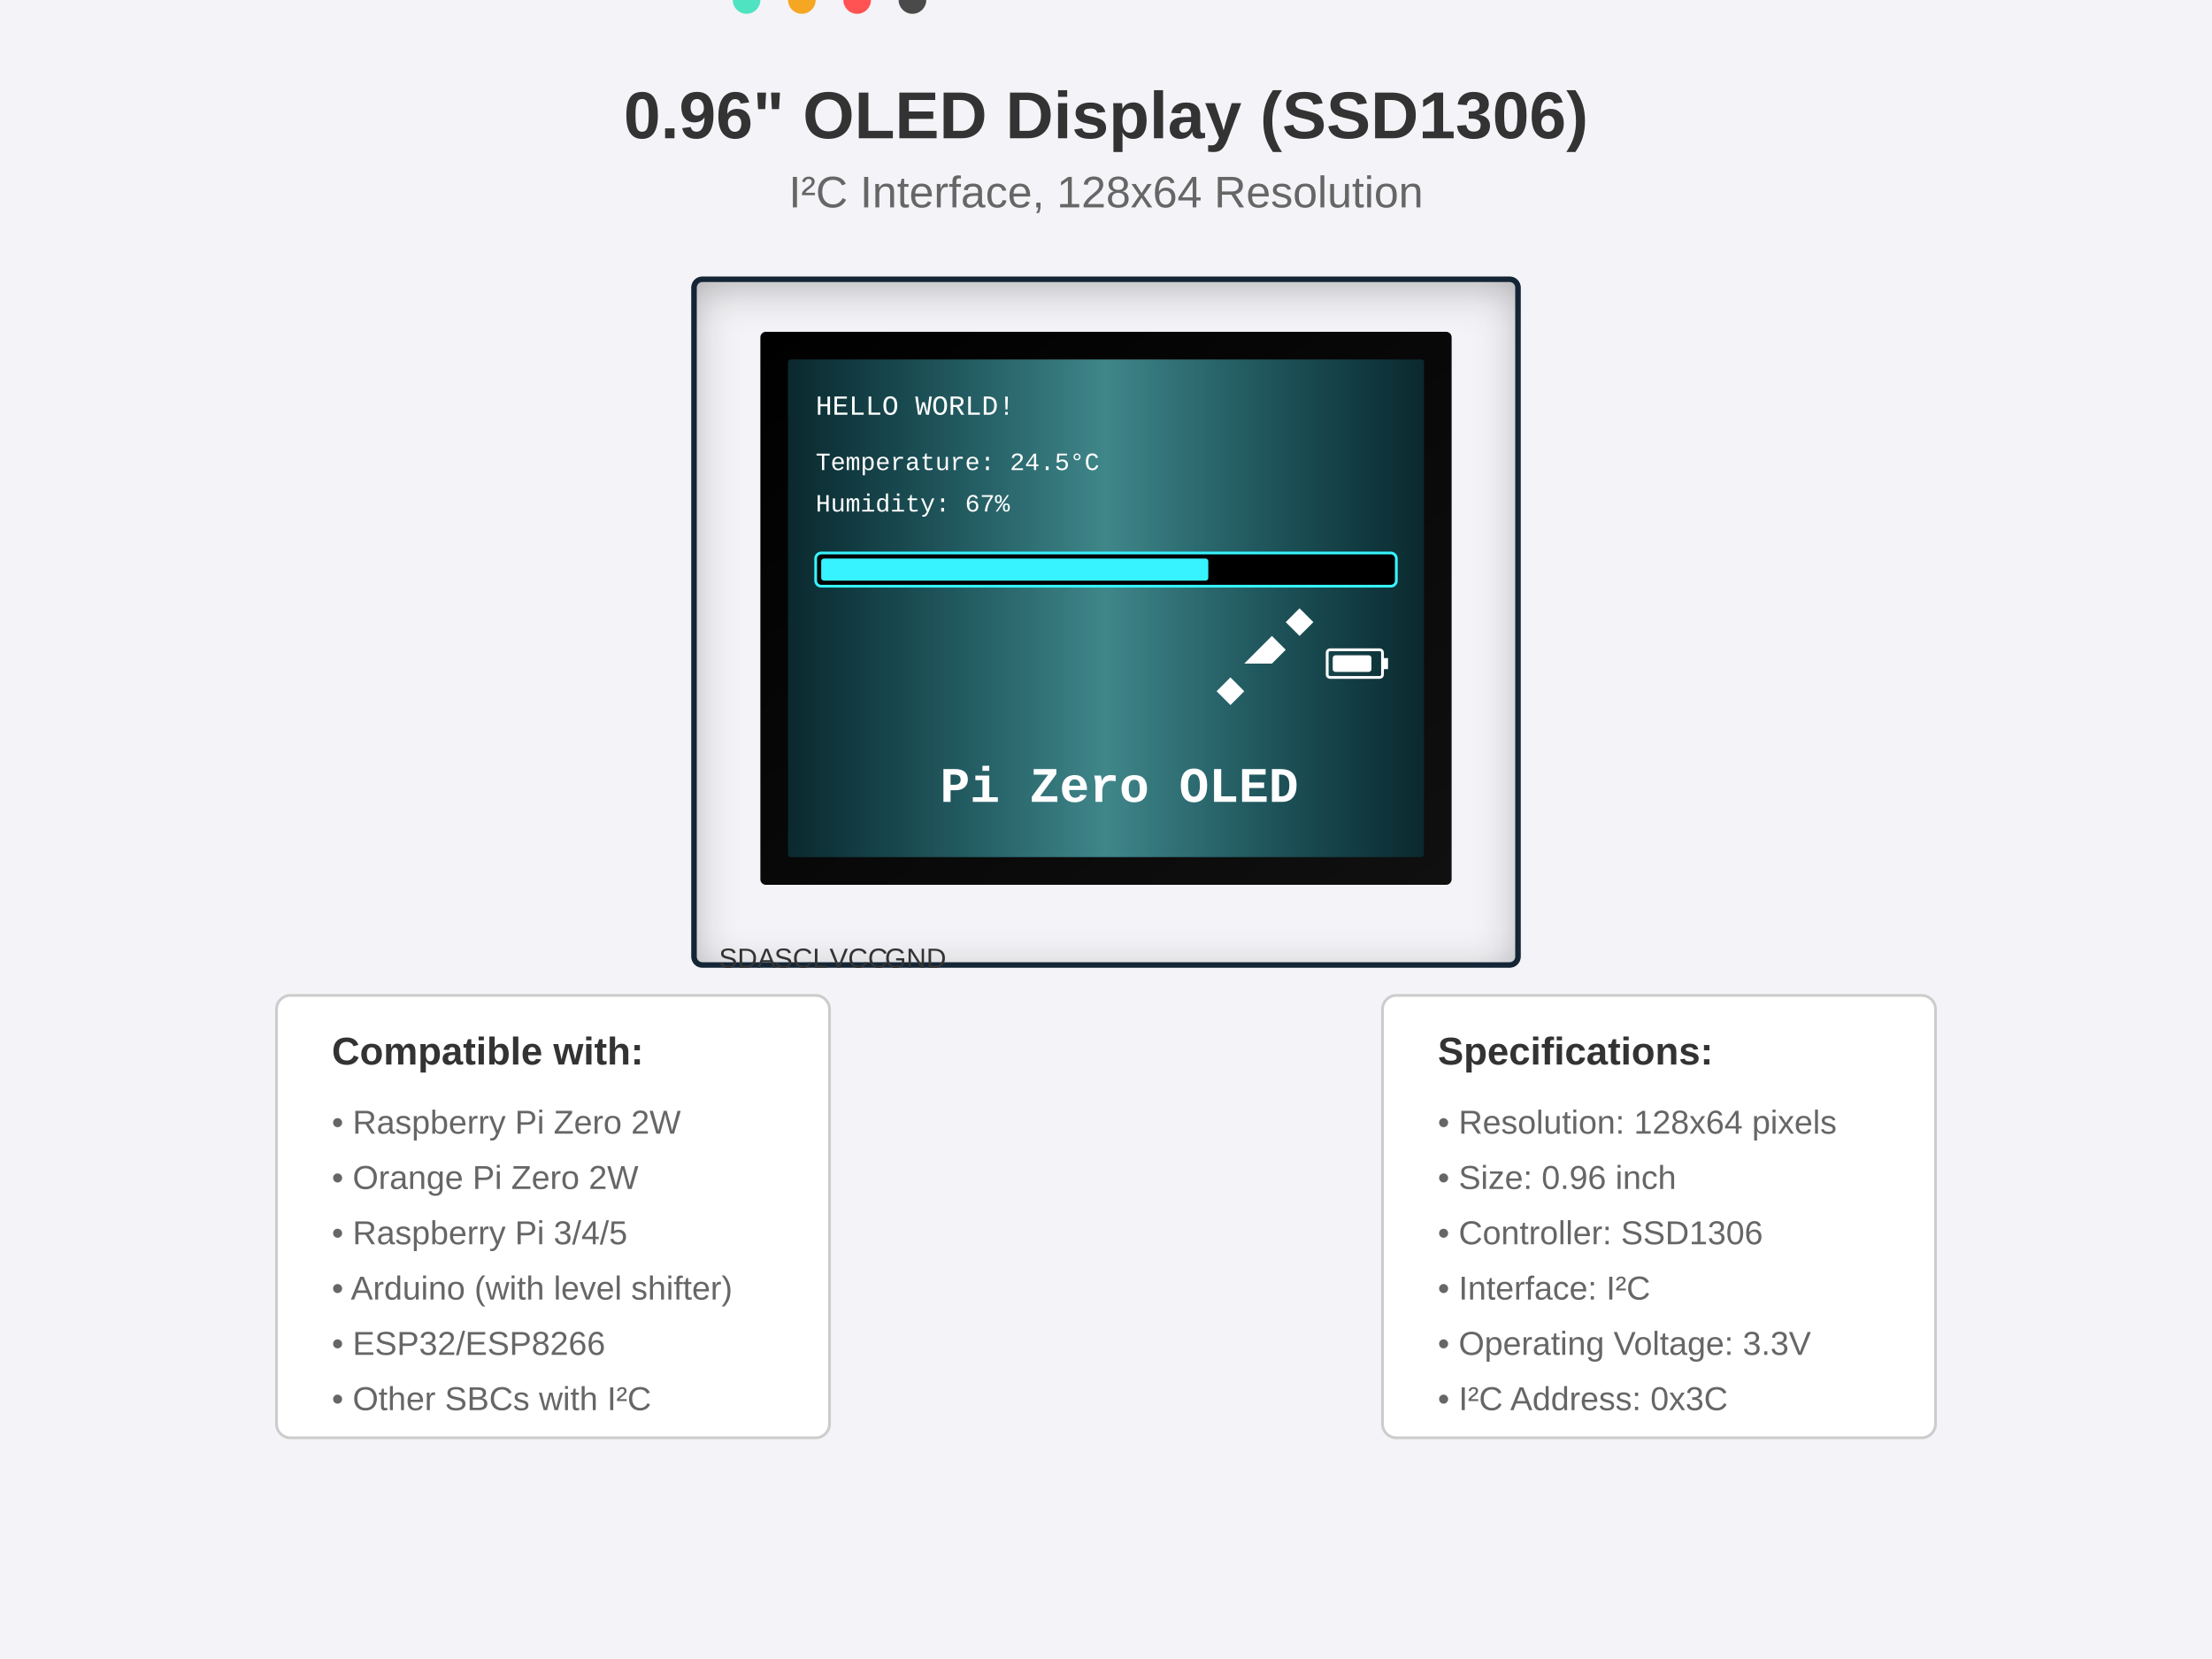
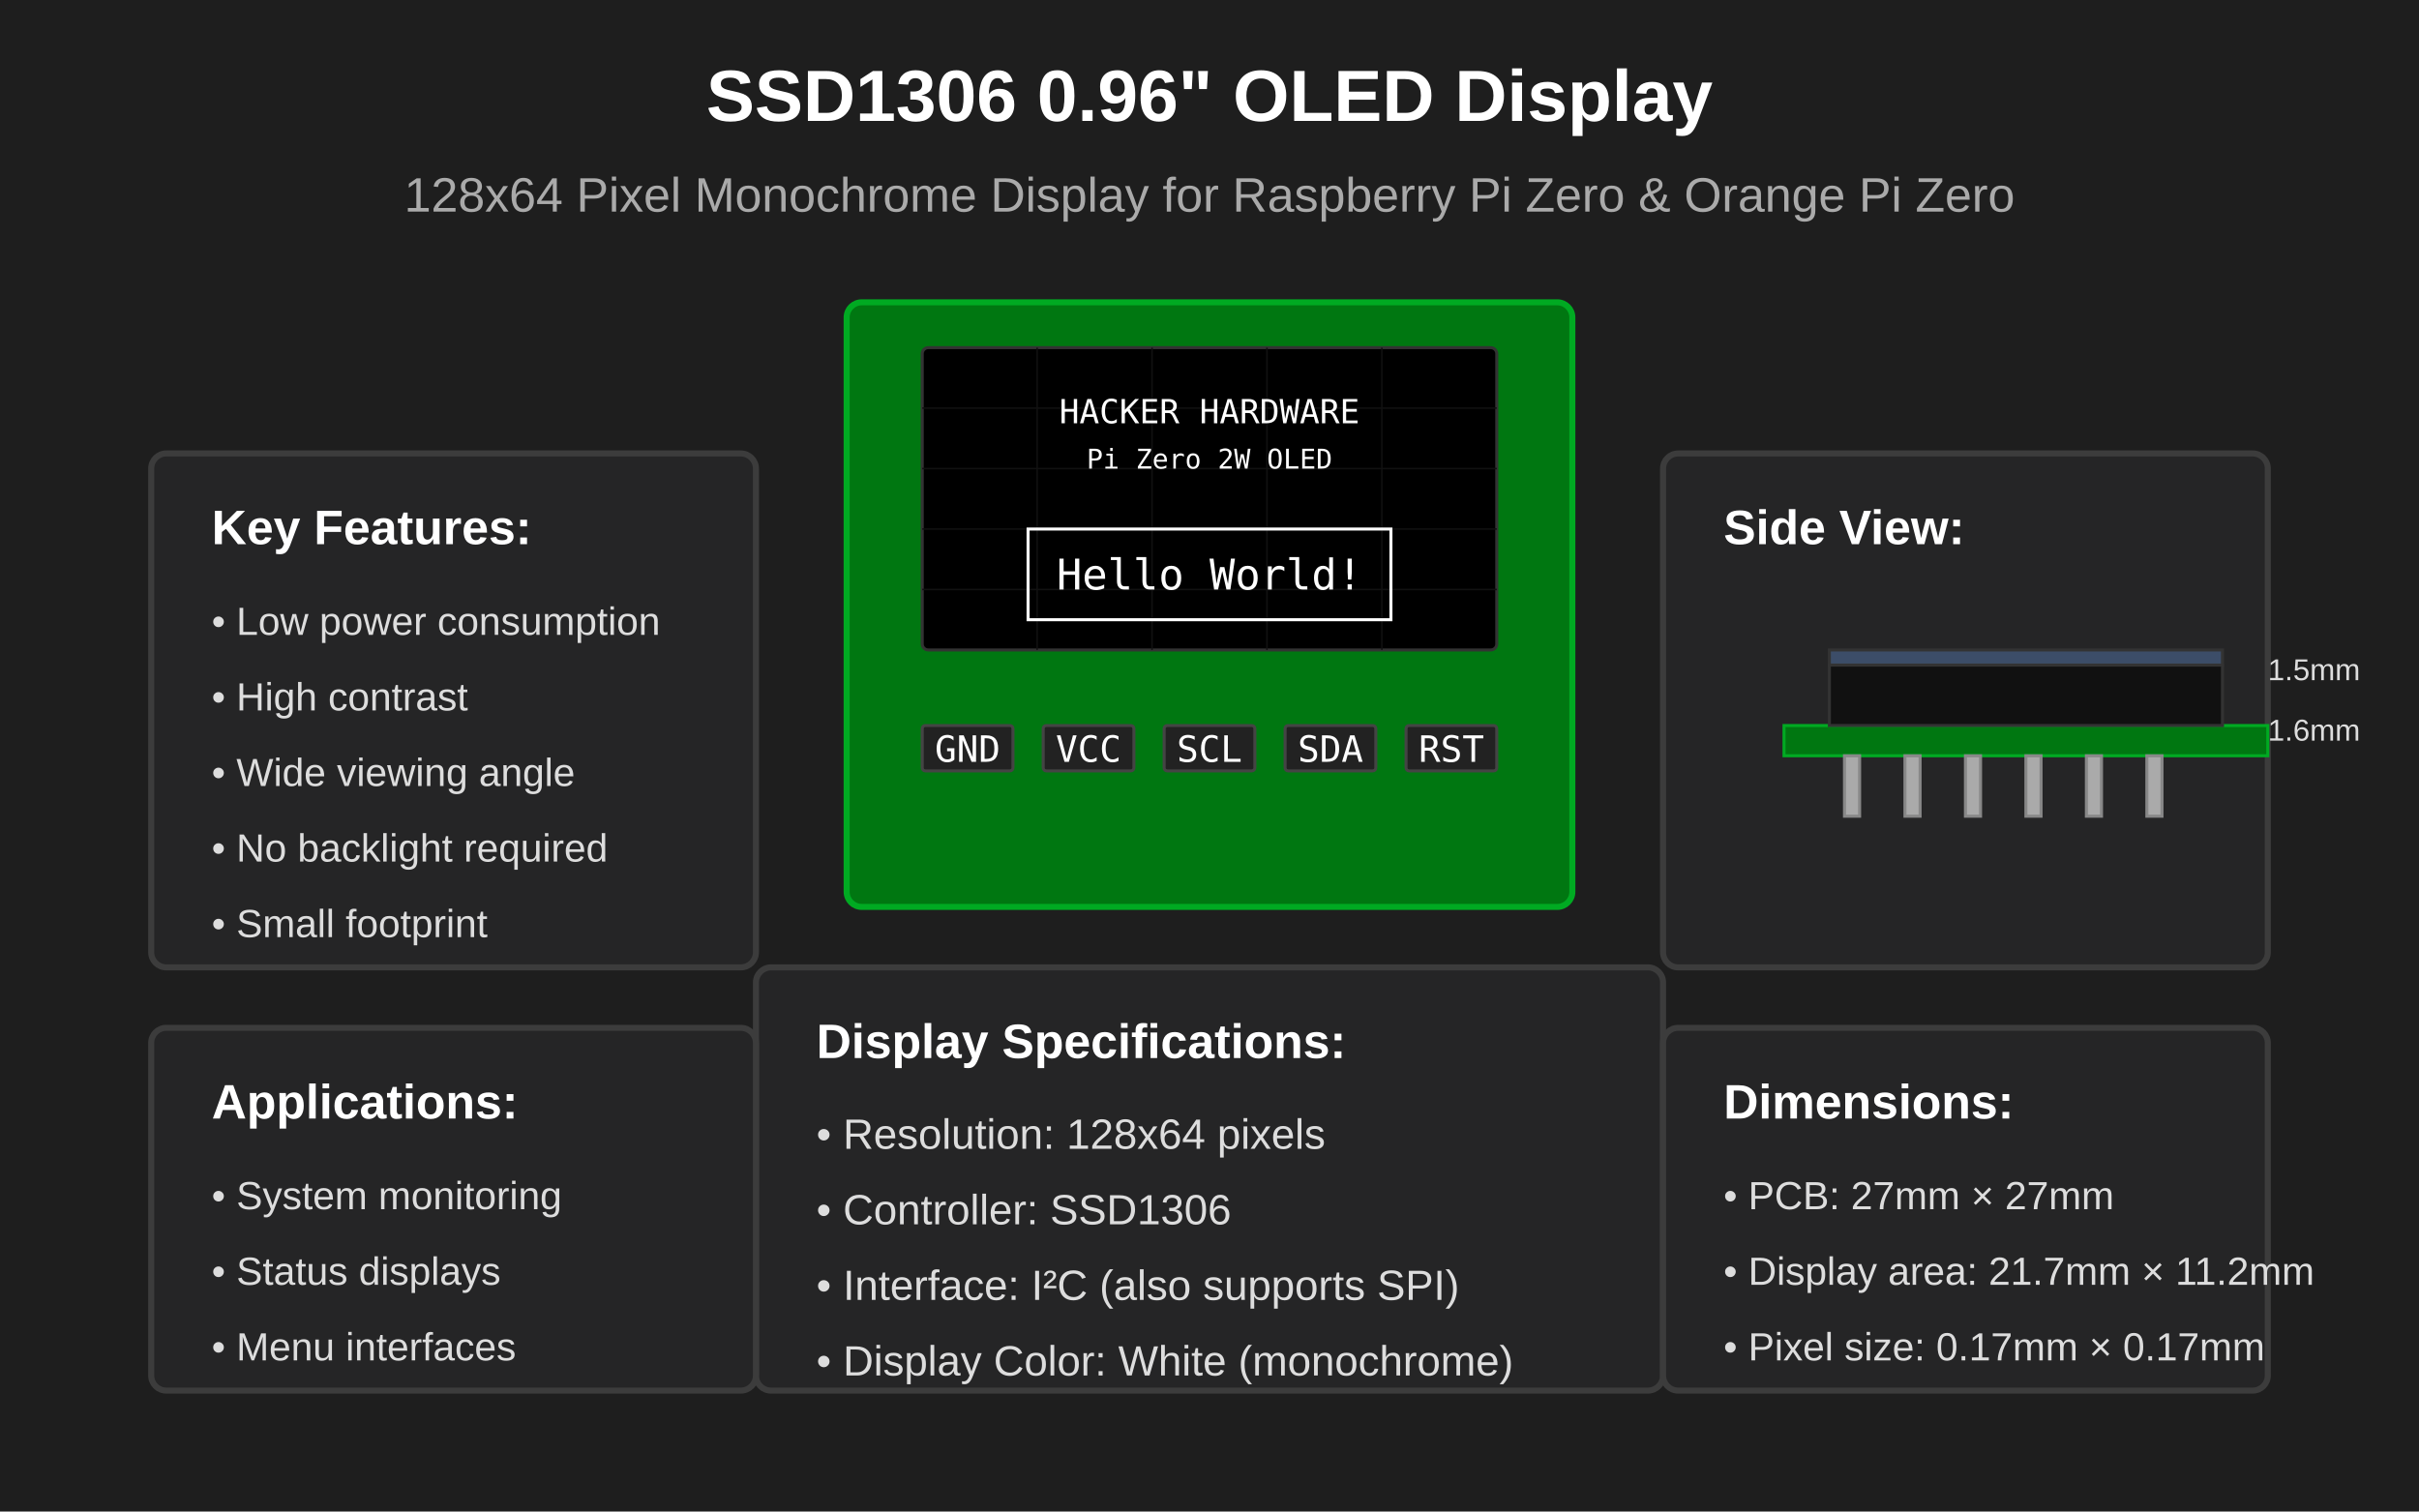
- <svg xmlns="http://www.w3.org/2000/svg" width="800px" height="600px" viewBox="0 0 800 600" version="1.1">
-   <defs>
-     <linearGradient x1="0%" y1="0%" x2="100%" y2="100%" id="displayGradient">
-       <stop stop-color="#000000" offset="0%" />
-       <stop stop-color="#101010" offset="100%" />
-     </linearGradient>
-     <filter x="-8%" y="-8%" width="116%" height="116%" filterUnits="objectBoundingBox" id="displayShadow">
-       <feGaussianBlur stdDeviation="8" in="SourceAlpha" result="shadowBlurInner1" />
-       <feOffset dx="0" dy="3" in="shadowBlurInner1" result="shadowOffsetInner1" />
-       <feComposite in="shadowOffsetInner1" in2="SourceAlpha" operator="arithmetic" k2="-1" k3="1" result="shadowInnerInner1" />
-       <feColorMatrix values="0 0 0 0 0   0 0 0 0 0   0 0 0 0 0  0 0 0 0.3 0" type="matrix" in="shadowInnerInner1" />
-     </filter>
-     <linearGradient x1="0%" y1="0%" x2="100%" y2="0%" id="screenGlowGradient">
-       <stop stop-color="#39e3ff" stop-opacity="0.2" offset="0%" />
-       <stop stop-color="#76f9ff" stop-opacity="0.6" offset="50%" />
-       <stop stop-color="#39e3ff" stop-opacity="0.2" offset="100%" />
-     </linearGradient>
-   </defs>
-   <g id="OLED-Display" stroke="none" stroke-width="1" fill="none" fill-rule="evenodd">
-     <rect fill="#f4f4f8" x="0" y="0" width="800" height="600" />
-     <rect id="display-base" fill="#192430" x="250" y="100" width="300" height="250" rx="4" filter="url(#displayShadow)" />
-     <rect id="display-base-border" stroke="#142536" stroke-width="2" fill="none" x="251" y="101" width="298" height="248" rx="3" />
-     <rect id="screen-area" fill="url(#displayGradient)" x="275" y="120" width="250" height="200" rx="2" />
-     <rect id="active-area" fill="#000000" x="285" y="130" width="230" height="180" rx="1" />
-     <rect id="screen-glow" fill="url(#screenGlowGradient)" x="285" y="130" width="230" height="180" rx="1" opacity="0.9" />
-     <text font-family="Courier New, monospace" font-size="10" font-weight="normal" fill="#FFFFFF" x="295" y="150">HELLO WORLD!</text>
-     <text font-family="Courier New, monospace" font-size="9" font-weight="normal" fill="#FFFFFF" x="295" y="170">Temperature: 24.5°C</text>
-     <text font-family="Courier New, monospace" font-size="9" font-weight="normal" fill="#FFFFFF" x="295" y="185">Humidity: 67%</text>
-     <rect id="status-bar" fill="#000000" stroke="#37F3FF" stroke-width="1" x="295" y="200" width="210" height="12" rx="2" />
-     <rect id="status-bar-progress" fill="#37F3FF" x="297" y="202" width="140" height="8" rx="1" />
-     <path id="wifi-icon" fill="#FFFFFF" d="M450,240 L460,230 L465,235 L460,240 L450,240 Z M445,245 L465,225 L470,230 L450,250 L445,245 Z M440,250 L470,220 L475,225 L445,255 L440,250 Z" />
-     <rect id="battery-outline" stroke="#FFFFFF" stroke-width="1" fill="none" x="480" y="235" width="20" height="10" rx="1" />
-     <rect id="battery-level" fill="#FFFFFF" x="482" y="237" width="14" height="6" rx="1" />
-     <rect id="battery-tip" fill="#FFFFFF" x="500" y="238" width="2" height="4" />
-     <text font-family="Courier New, monospace" font-size="18" font-weight="bold" fill="#FFFFFF" x="340" y="290">Pi Zero OLED</text>
-     <circle id="pin-sda" fill="#50E3C2" cx="270" y="330" r="5" />
-     <circle id="pin-scl" fill="#F5A623" cx="290" y="330" r="5" />
-     <circle id="pin-vcc" fill="#FF5252" cx="310" y="330" r="5" />
-     <circle id="pin-gnd" fill="#4A4A4A" cx="330" y="330" r="5" />
-     <text font-family="Arial, sans-serif" font-size="10" fill="#333333" x="260" y="350">SDA</text>
-     <text font-family="Arial, sans-serif" font-size="10" fill="#333333" x="280" y="350">SCL</text>
-     <text font-family="Arial, sans-serif" font-size="10" fill="#333333" x="300" y="350">VCC</text>
-     <text font-family="Arial, sans-serif" font-size="10" fill="#333333" x="320" y="350">GND</text>
-     <text font-family="Arial, sans-serif" font-size="24" font-weight="bold" fill="#333333" text-anchor="middle" x="400" y="50">0.96" OLED Display (SSD1306)</text>
-     <text font-family="Arial, sans-serif" font-size="16" fill="#666666" text-anchor="middle" x="400" y="75">I²C Interface, 128x64 Resolution</text>
-     <rect id="specs-box" fill="#FFFFFF" stroke="#CCCCCC" stroke-width="1" x="500" y="360" width="200" height="160" rx="5" />
-     <text font-family="Arial, sans-serif" font-size="14" font-weight="bold" fill="#333333" x="520" y="385">Specifications:</text>
-     <text font-family="Arial, sans-serif" font-size="12" fill="#666666" x="520" y="410">• Resolution: 128x64 pixels</text>
-     <text font-family="Arial, sans-serif" font-size="12" fill="#666666" x="520" y="430">• Size: 0.96 inch</text>
-     <text font-family="Arial, sans-serif" font-size="12" fill="#666666" x="520" y="450">• Controller: SSD1306</text>
-     <text font-family="Arial, sans-serif" font-size="12" fill="#666666" x="520" y="470">• Interface: I²C</text>
-     <text font-family="Arial, sans-serif" font-size="12" fill="#666666" x="520" y="490">• Operating Voltage: 3.3V</text>
-     <text font-family="Arial, sans-serif" font-size="12" fill="#666666" x="520" y="510">• I²C Address: 0x3C</text>
-     <rect id="compat-box" fill="#FFFFFF" stroke="#CCCCCC" stroke-width="1" x="100" y="360" width="200" height="160" rx="5" />
-     <text font-family="Arial, sans-serif" font-size="14" font-weight="bold" fill="#333333" x="120" y="385">Compatible with:</text>
-     <text font-family="Arial, sans-serif" font-size="12" fill="#666666" x="120" y="410">• Raspberry Pi Zero 2W</text>
-     <text font-family="Arial, sans-serif" font-size="12" fill="#666666" x="120" y="430">• Orange Pi Zero 2W</text>
-     <text font-family="Arial, sans-serif" font-size="12" fill="#666666" x="120" y="450">• Raspberry Pi 3/4/5</text>
-     <text font-family="Arial, sans-serif" font-size="12" fill="#666666" x="120" y="470">• Arduino (with level shifter)</text>
-     <text font-family="Arial, sans-serif" font-size="12" fill="#666666" x="120" y="490">• ESP32/ESP8266</text>
-     <text font-family="Arial, sans-serif" font-size="12" fill="#666666" x="120" y="510">• Other SBCs with I²C</text>
+ <svg xmlns="http://www.w3.org/2000/svg" width="800" height="500" viewBox="0 0 800 500">
+   <rect width="800" height="500" fill="#1e1e1e" />
+   <text x="400" y="40" font-family="Arial" font-size="24" fill="#fff" text-anchor="middle" font-weight="bold">SSD1306 0.96" OLED Display</text>
+   <text x="400" y="70" font-family="Arial" font-size="16" fill="#aaa" text-anchor="middle">128x64 Pixel Monochrome Display for Raspberry Pi Zero &amp; Orange Pi Zero</text>
+   <g transform="translate(280, 100)">
+     <rect width="240" height="200" rx="5" fill="#071" stroke="#0a2" stroke-width="2" />
+     <rect x="25" y="15" width="190" height="100" rx="2" fill="#000" stroke="#333" stroke-width="1" />
+     <g transform="translate(25, 15)">
+       <g stroke="#111" stroke-width="0.5">
+         <line x1="0" y1="20" x2="190" y2="20" />
+         <line x1="0" y1="40" x2="190" y2="40" />
+         <line x1="0" y1="60" x2="190" y2="60" />
+         <line x1="0" y1="80" x2="190" y2="80" />
+         <line x1="38" y1="0" x2="38" y2="100" />
+         <line x1="76" y1="0" x2="76" y2="100" />
+         <line x1="114" y1="0" x2="114" y2="100" />
+         <line x1="152" y1="0" x2="152" y2="100" />
+       </g>
+       <text x="95" y="25" font-family="monospace" font-size="11" fill="#fff" text-anchor="middle">HACKER HARDWARE</text>
+       <text x="95" y="40" font-family="monospace" font-size="9" fill="#fff" text-anchor="middle">Pi Zero 2W OLED</text>
+       <g transform="translate(35, 60)">
+         <rect x="0" y="0" width="120" height="30" fill="none" stroke="#fff" stroke-width="1" />
+         <text x="60" y="20" font-family="monospace" font-size="14" fill="#fff" text-anchor="middle">Hello World!</text>
+       </g>
+     </g>
+     <g transform="translate(25, 140)">
+       <g font-family="monospace" font-size="12">
+         <rect x="0" y="0" width="30" height="15" rx="1" fill="#222" stroke="#444" stroke-width="1" />
+         <text x="15" y="12" fill="#fff" text-anchor="middle">GND</text>
+         <rect x="40" y="0" width="30" height="15" rx="1" fill="#222" stroke="#444" stroke-width="1" />
+         <text x="55" y="12" fill="#fff" text-anchor="middle">VCC</text>
+         <rect x="80" y="0" width="30" height="15" rx="1" fill="#222" stroke="#444" stroke-width="1" />
+         <text x="95" y="12" fill="#fff" text-anchor="middle">SCL</text>
+         <rect x="120" y="0" width="30" height="15" rx="1" fill="#222" stroke="#444" stroke-width="1" />
+         <text x="135" y="12" fill="#fff" text-anchor="middle">SDA</text>
+         <rect x="160" y="0" width="30" height="15" rx="1" fill="#222" stroke="#444" stroke-width="1" />
+         <text x="175" y="12" fill="#fff" text-anchor="middle">RST</text>
+       </g>
+     </g>
+   </g>
+   <g transform="translate(250, 320)">
+     <rect width="300" height="140" rx="5" fill="#252526" stroke="#3c3c3c" stroke-width="2" />
+     <text x="20" y="30" font-family="Arial" font-size="16" fill="#fff" font-weight="bold">Display Specifications:</text>
+     <g transform="translate(20, 40)" font-family="Arial" font-size="14">
+       <text y="20" fill="#ddd">• Resolution: 128x64 pixels</text>
+       <text y="45" fill="#ddd">• Controller: SSD1306</text>
+       <text y="70" fill="#ddd">• Interface: I²C (also supports SPI)</text>
+       <text y="95" fill="#ddd">• Display Color: White (monochrome)</text>
+     </g>
+   </g>
+   <g transform="translate(50, 150)">
+     <rect width="200" height="170" rx="5" fill="#252526" stroke="#3c3c3c" stroke-width="2" />
+     <text x="20" y="30" font-family="Arial" font-size="16" fill="#fff" font-weight="bold">Key Features:</text>
+     <g transform="translate(20, 40)" font-family="Arial" font-size="13">
+       <text y="20" fill="#ddd">• Low power consumption</text>
+       <text y="45" fill="#ddd">• High contrast</text>
+       <text y="70" fill="#ddd">• Wide viewing angle</text>
+       <text y="95" fill="#ddd">• No backlight required</text>
+       <text y="120" fill="#ddd">• Small footprint</text>
+     </g>
+   </g>
+   <g transform="translate(550, 150)">
+     <rect width="200" height="170" rx="5" fill="#252526" stroke="#3c3c3c" stroke-width="2" />
+     <text x="20" y="30" font-family="Arial" font-size="16" fill="#fff" font-weight="bold">Side View:</text>
+     <g transform="translate(20, 60)">
+       <rect x="20" y="30" width="160" height="10" fill="#071" stroke="#0a2" stroke-width="1" />
+       <rect x="35" y="10" width="130" height="20" fill="#111" stroke="#333" stroke-width="1" />
+       <rect x="35" y="5" width="130" height="5" fill="#57a" stroke="#333" stroke-width="1" fill-opacity="0.5" />
+       <g fill="#aaa" stroke="#888" stroke-width="1">
+         <rect x="40" y="40" width="5" height="20" />
+         <rect x="60" y="40" width="5" height="20" />
+         <rect x="80" y="40" width="5" height="20" />
+         <rect x="100" y="40" width="5" height="20" />
+         <rect x="120" y="40" width="5" height="20" />
+         <rect x="140" y="40" width="5" height="20" />
+       </g>
+       <text x="180" y="15" font-family="Arial" font-size="10" fill="#ddd">1.5mm</text>
+       <text x="180" y="35" font-family="Arial" font-size="10" fill="#ddd">1.6mm</text>
+     </g>
+   </g>
+   <g transform="translate(50, 340)">
+     <rect width="200" height="120" rx="5" fill="#252526" stroke="#3c3c3c" stroke-width="2" />
+     <text x="20" y="30" font-family="Arial" font-size="16" fill="#fff" font-weight="bold">Applications:</text>
+     <g transform="translate(20, 40)" font-family="Arial" font-size="13">
+       <text y="20" fill="#ddd">• System monitoring</text>
+       <text y="45" fill="#ddd">• Status displays</text>
+       <text y="70" fill="#ddd">• Menu interfaces</text>
+     </g>
+   </g>
+   <g transform="translate(550, 340)">
+     <rect width="200" height="120" rx="5" fill="#252526" stroke="#3c3c3c" stroke-width="2" />
+     <text x="20" y="30" font-family="Arial" font-size="16" fill="#fff" font-weight="bold">Dimensions:</text>
+     <g transform="translate(20, 40)" font-family="Arial" font-size="13">
+       <text y="20" fill="#ddd">• PCB: 27mm × 27mm</text>
+       <text y="45" fill="#ddd">• Display area: 21.7mm × 11.2mm</text>
+       <text y="70" fill="#ddd">• Pixel size: 0.17mm × 0.17mm</text>
+     </g>
  </g>
</svg>
